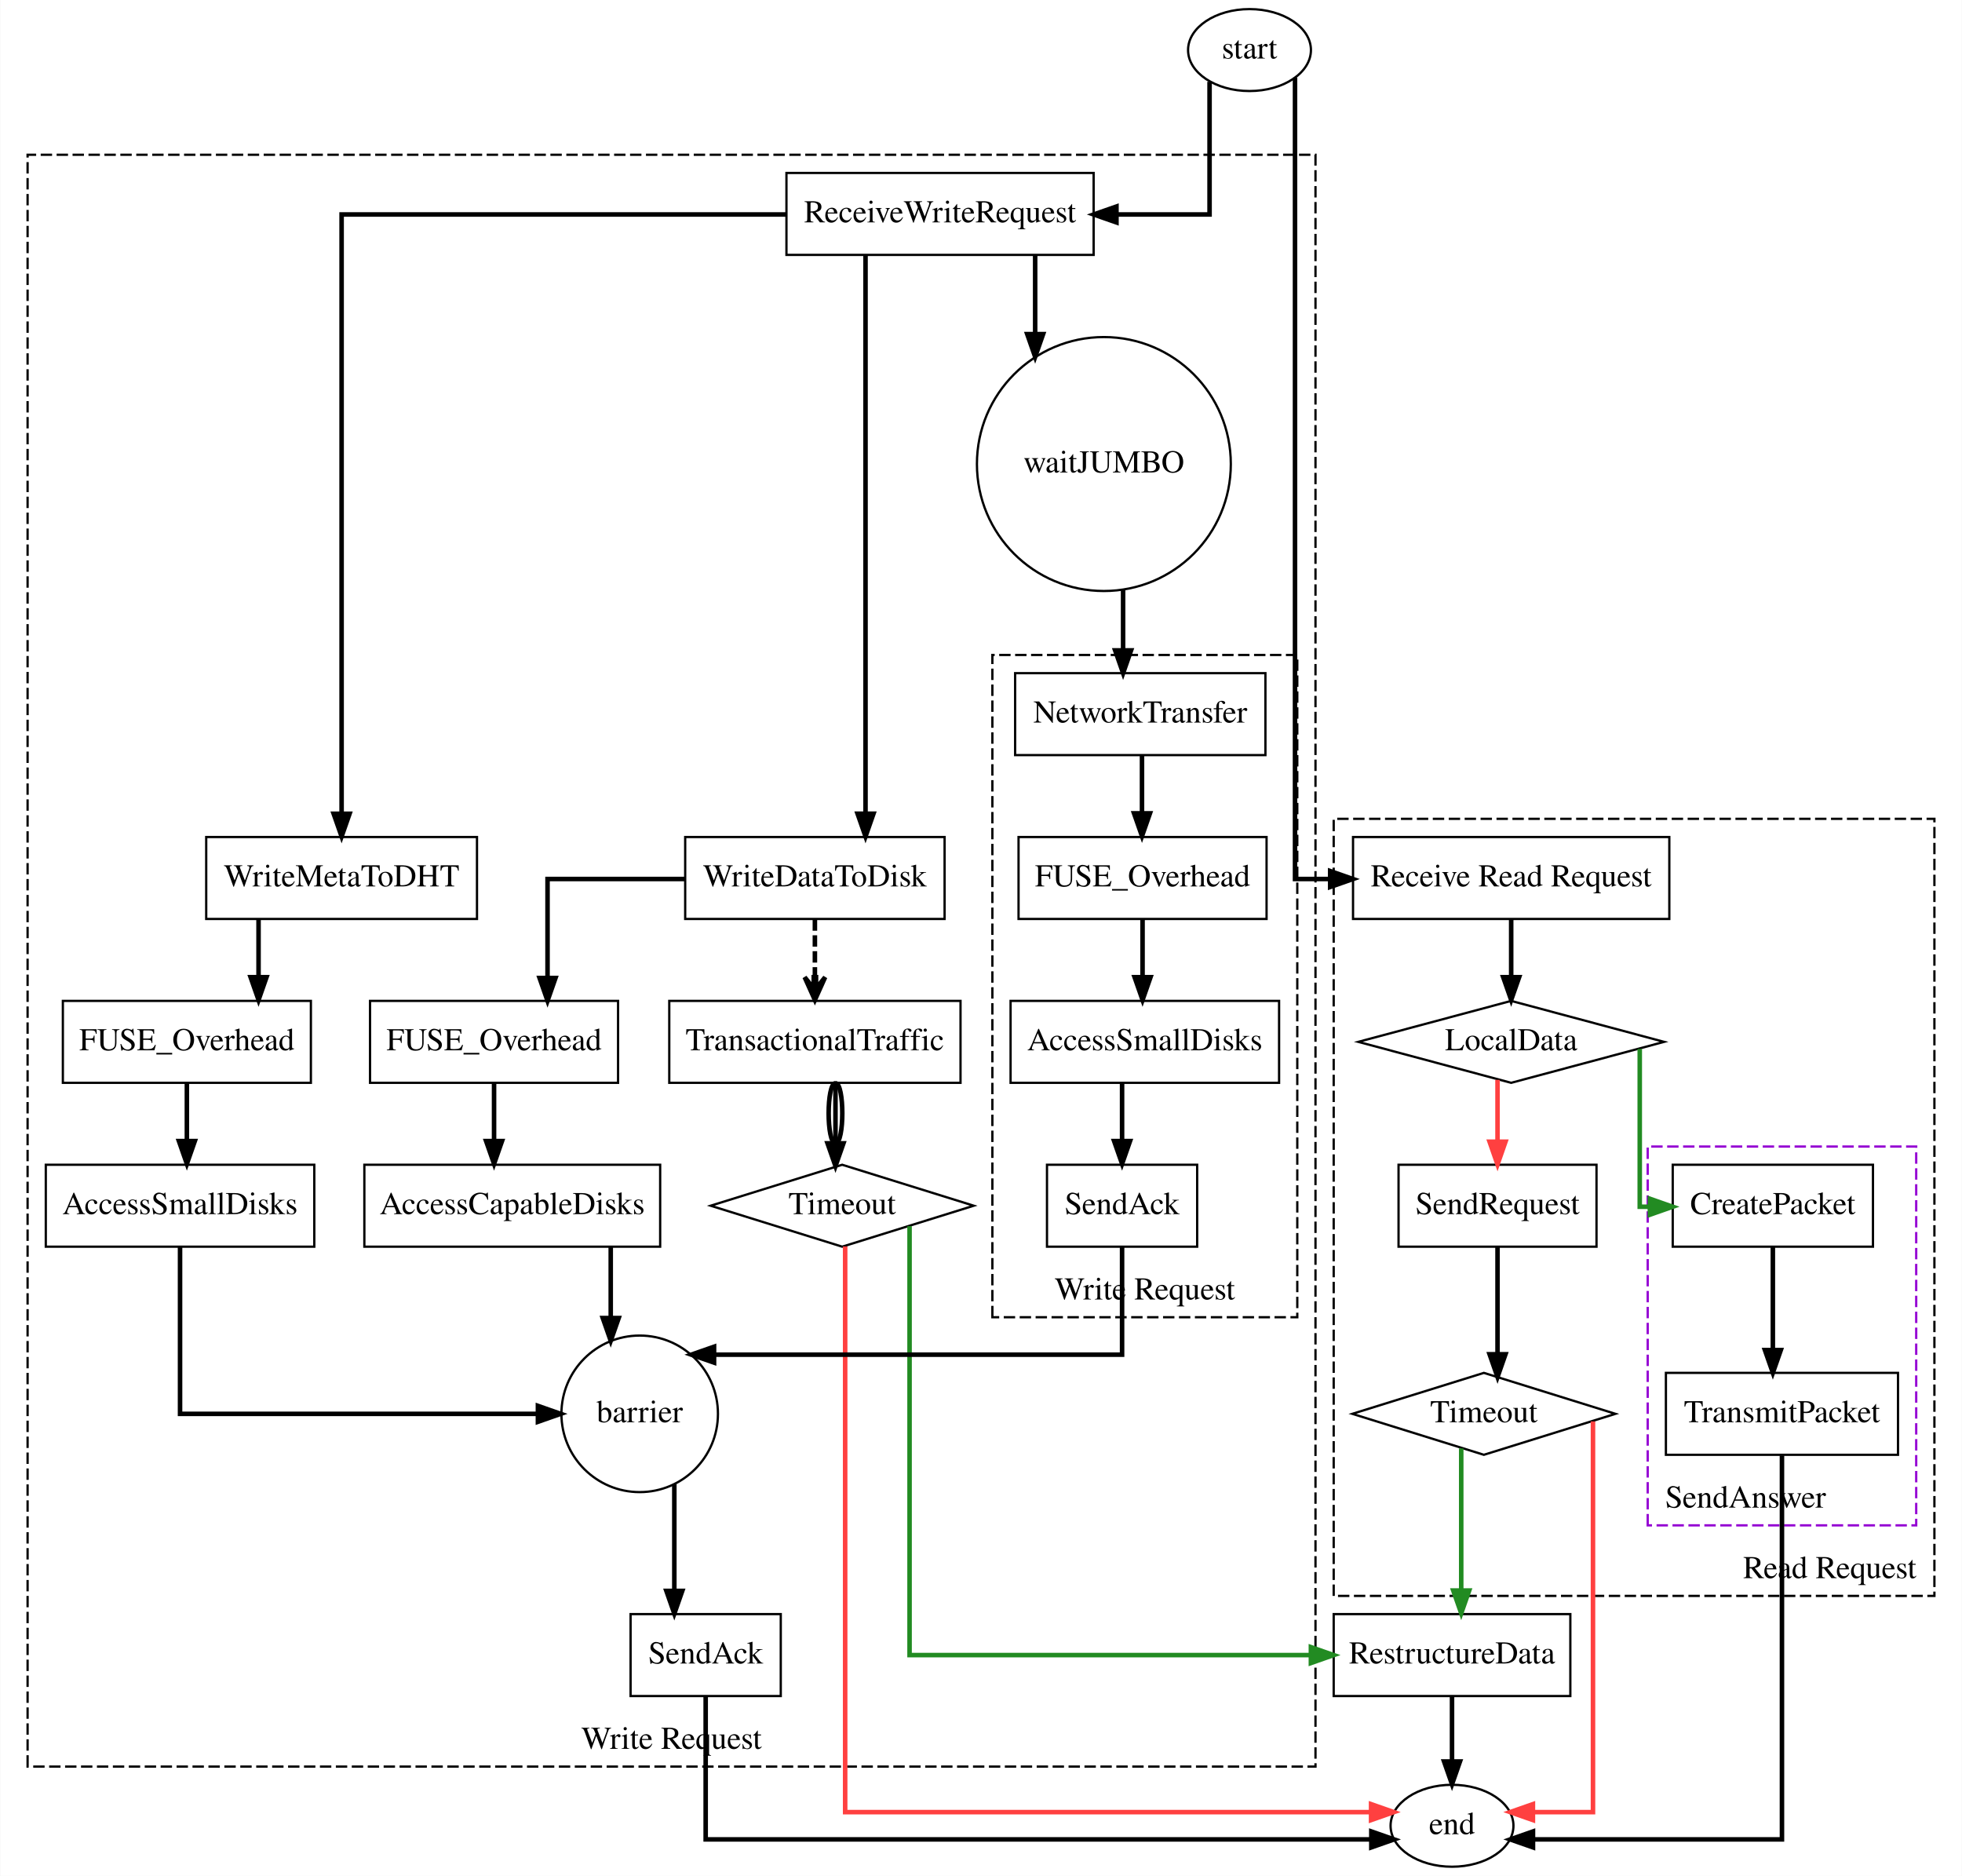
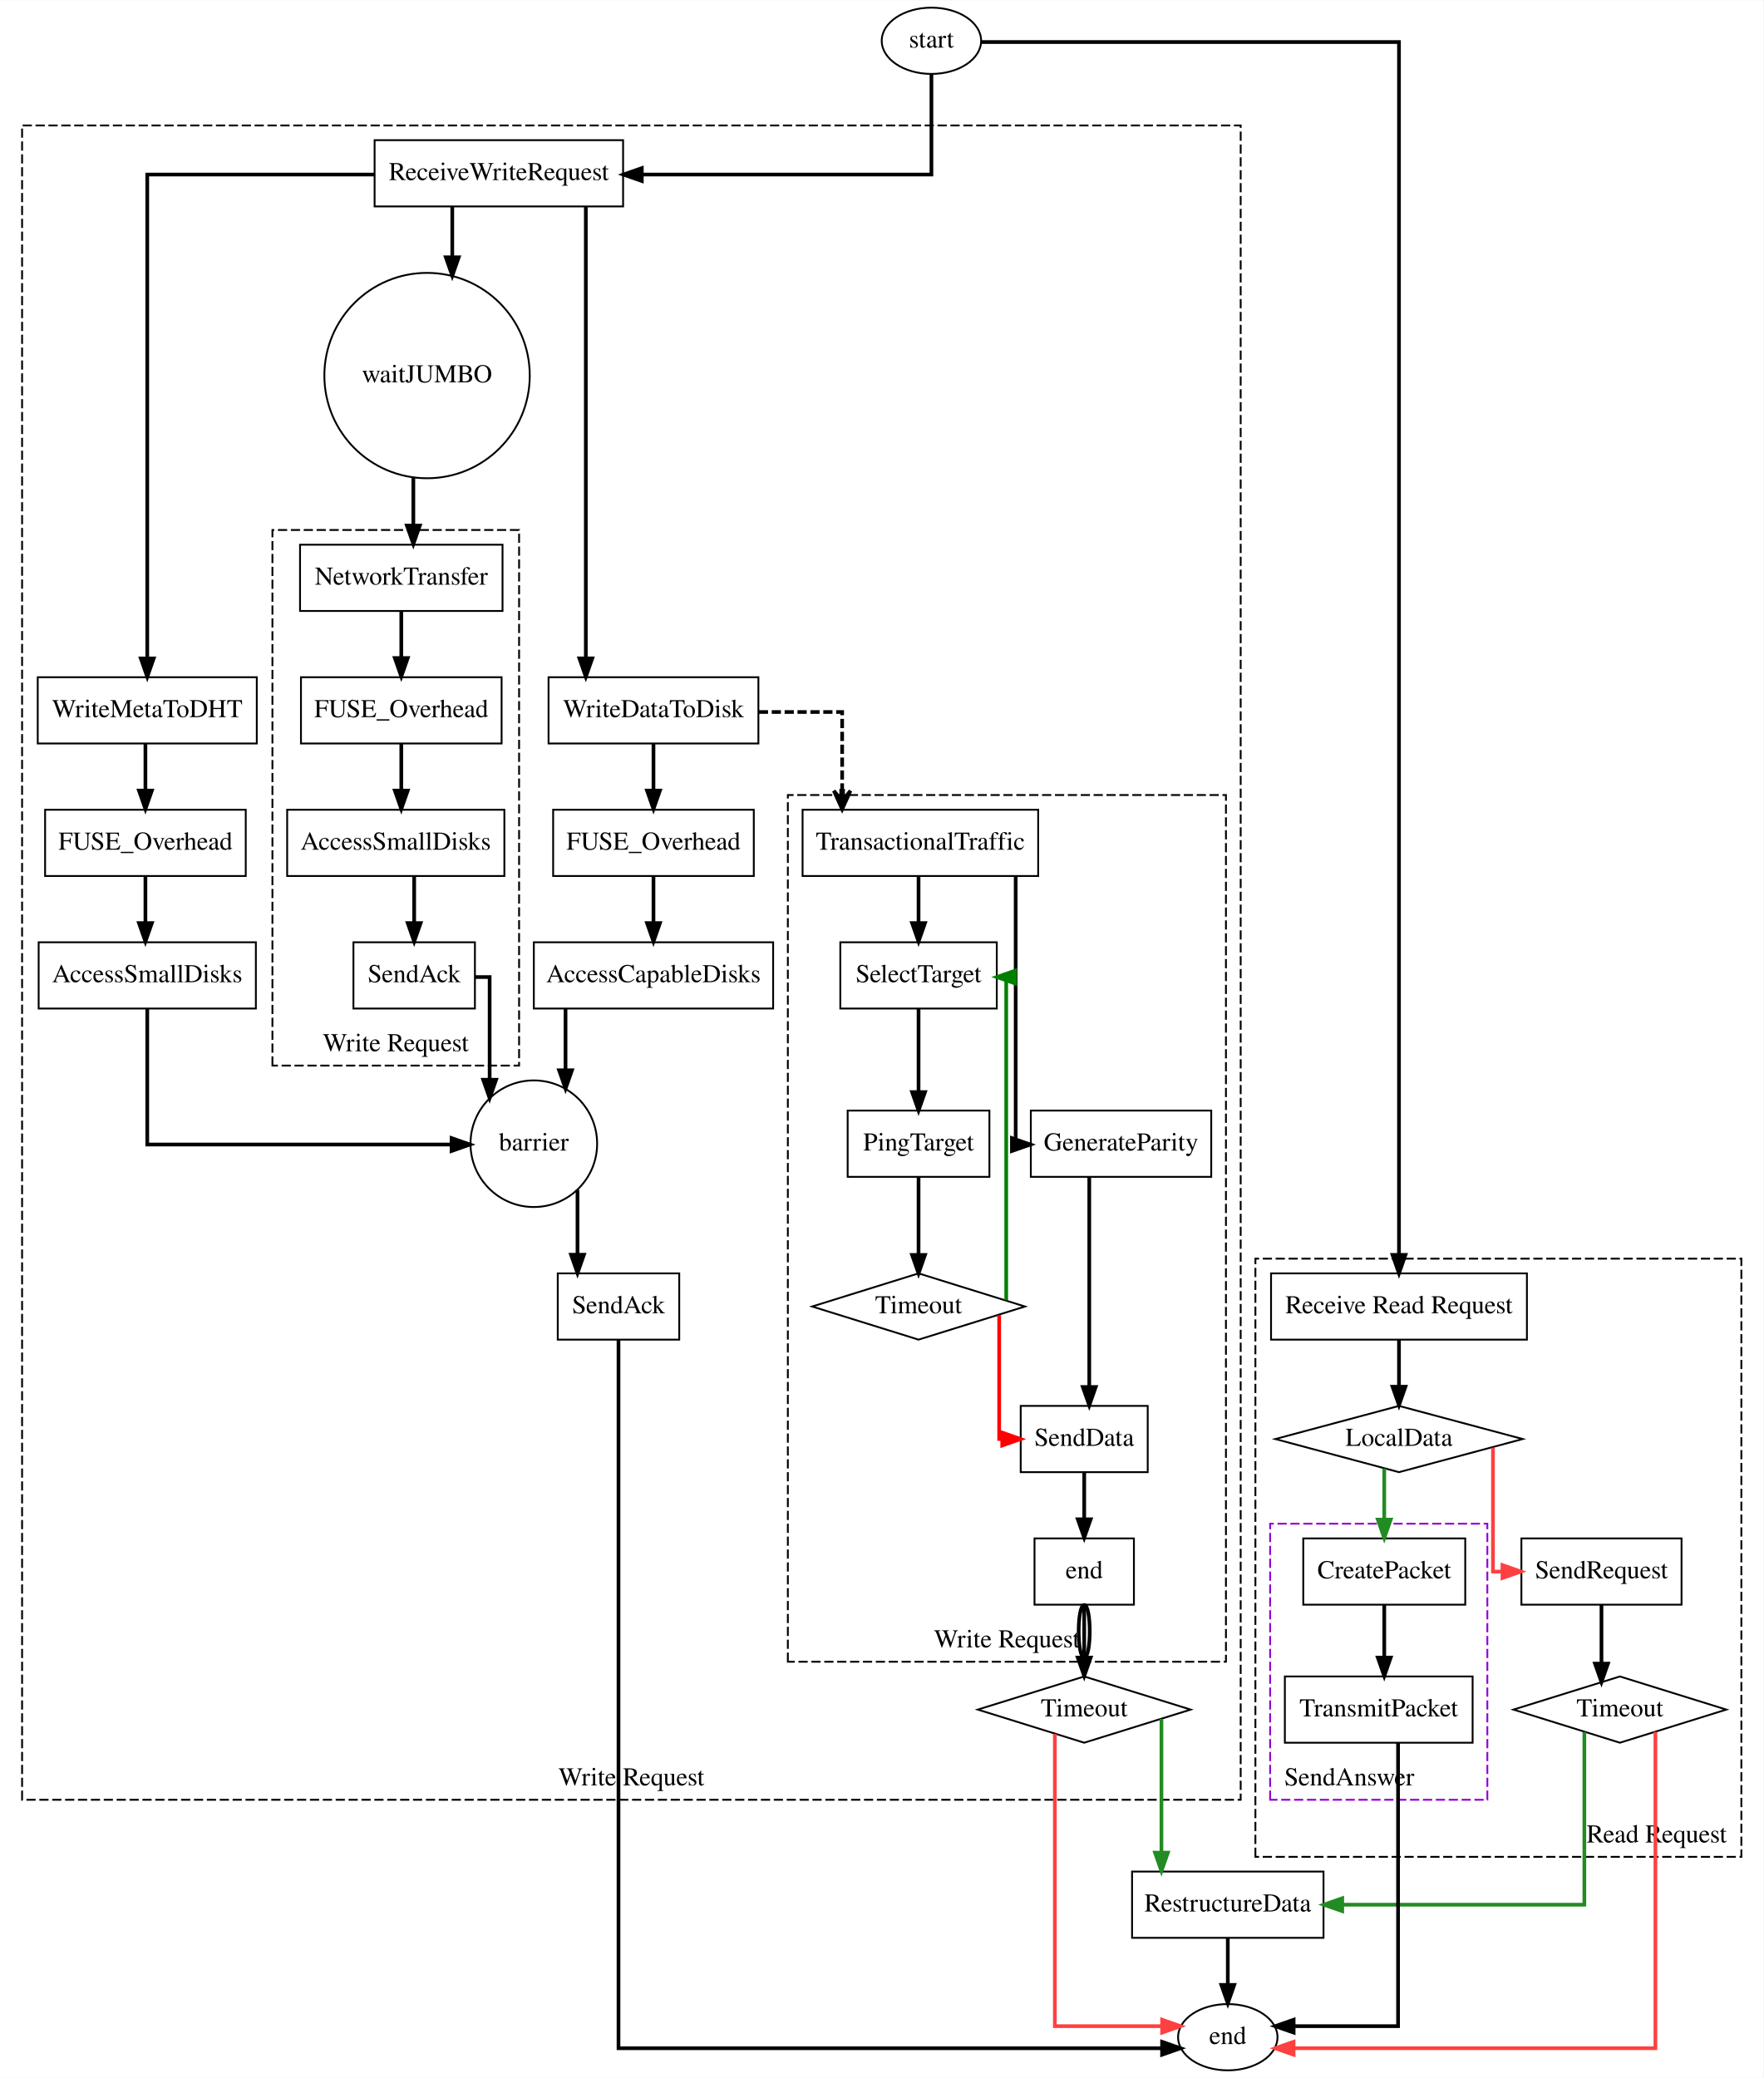
- <svg xmlns="http://www.w3.org/2000/svg" xmlns:xlink="http://www.w3.org/1999/xlink" width="862pt" height="824pt" viewBox="0.00 0.00 862.00 824.24">
-   <g id="graph0" class="graph" transform="scale(1 1) rotate(0) translate(4 820.237)">
-     <polygon fill="white" stroke="none" points="-4,4 -4,-820.237 858,-820.237 858,4 -4,4" />
+ <svg xmlns="http://www.w3.org/2000/svg" xmlns:xlink="http://www.w3.org/1999/xlink" width="958pt" height="1129pt" viewBox="0.00 0.00 958.00 1128.68">
+   <g id="graph0" class="graph" transform="scale(1 1) rotate(0) translate(4 1124.68)">
+     <polygon fill="white" stroke="none" points="-4,4 -4,-1124.68 954,-1124.68 954,4 -4,4" />
    <g id="clust1" class="cluster">
-       <polygon fill="none" stroke="black" stroke-dasharray="5,2" points="582,-119 582,-460.447 846,-460.447 846,-119 582,-119" />
-       <text text-anchor="middle" x="800" y="-126.8" font-family="Times,serif" font-size="14.00">Read Request</text>
+       <polygon fill="none" stroke="black" stroke-dasharray="5,2" points="678,-116 678,-441 942,-441 942,-116 678,-116" />
+       <text text-anchor="middle" x="896" y="-123.8" font-family="Times,serif" font-size="14.00">Read Request</text>
    </g>
    <g id="clust2" class="cluster">
-       <polygon fill="none" stroke="darkviolet" stroke-dasharray="5,2" points="720,-150 720,-316.447 838,-316.447 838,-150 720,-150" />
-       <text text-anchor="middle" x="763" y="-157.8" font-family="Times,serif" font-size="14.00">SendAnswer</text>
+       <polygon fill="none" stroke="darkviolet" stroke-dasharray="5,2" points="686,-147 686,-297 804,-297 804,-147 686,-147" />
+       <text text-anchor="middle" x="729" y="-154.8" font-family="Times,serif" font-size="14.00">SendAnswer</text>
    </g>
    <g id="clust3" class="cluster">
-       <polygon fill="none" stroke="black" stroke-dasharray="5,2" points="8,-44 8,-752.237 574,-752.237 574,-44 8,-44" />
-       <text text-anchor="middle" x="291" y="-51.8" font-family="Times,serif" font-size="14.00">Write Request</text>
+       <polygon fill="none" stroke="black" stroke-dasharray="5,2" points="8,-147 8,-1056.68 670,-1056.68 670,-147 8,-147" />
+       <text text-anchor="middle" x="339" y="-154.8" font-family="Times,serif" font-size="14.00">Write Request</text>
    </g>
    <g id="clust4" class="cluster">
-       <polygon fill="none" stroke="black" stroke-dasharray="5,2" points="432,-241.447 432,-532.447 566,-532.447 566,-241.447 432,-241.447" />
-       <text text-anchor="middle" x="499" y="-249.247" font-family="Times,serif" font-size="14.00">Write Request</text>
+       <polygon fill="none" stroke="black" stroke-dasharray="5,2" points="144,-545.894 144,-836.894 278,-836.894 278,-545.894 144,-545.894" />
+       <text text-anchor="middle" x="211" y="-553.694" font-family="Times,serif" font-size="14.00">Write Request</text>
+     </g>
+     <g id="clust5" class="cluster">
+       <polygon fill="none" stroke="black" stroke-dasharray="5,2" points="424,-222 424,-692.894 662,-692.894 662,-222 424,-222" />
+       <text text-anchor="middle" x="543" y="-229.8" font-family="Times,serif" font-size="14.00">Write Request</text>
    </g>
    <g id="node1" class="node">
-       <ellipse fill="none" stroke="black" cx="545" cy="-798.237" rx="27" ry="18" />
-       <text text-anchor="middle" x="545" y="-794.537" font-family="Times,serif" font-size="14.00">start</text>
+       <ellipse fill="none" stroke="black" cx="502" cy="-1102.68" rx="27" ry="18" />
+       <text text-anchor="middle" x="502" y="-1098.98" font-family="Times,serif" font-size="14.00">start</text>
    </g>
    <g id="node3" class="node">
-       <polygon fill="none" stroke="black" points="729.5,-452.447 590.5,-452.447 590.5,-416.447 729.5,-416.447 729.5,-452.447" />
-       <text text-anchor="middle" x="660" y="-430.747" font-family="Times,serif" font-size="14.00">Receive Read Request</text>
+       <polygon fill="none" stroke="black" points="825.5,-433 686.5,-433 686.5,-397 825.5,-397 825.5,-433" />
+       <text text-anchor="middle" x="756" y="-411.3" font-family="Times,serif" font-size="14.00">Receive Read Request</text>
    </g>
    <g id="edge1" class="edge">
-       <path fill="none" stroke="black" stroke-width="2" d="M565,-786.118C565,-722.918 565,-434 565,-434 565,-434 580.458,-434 580.458,-434" />
-       <polygon fill="black" stroke="black" stroke-width="2" points="580.458,-437.5 590.458,-434 580.458,-430.5 580.458,-437.5" />
+       <path fill="none" stroke="black" stroke-width="2" d="M529.182,-1102C594.708,-1102 756,-1102 756,-1102 756,-1102 756,-443.022 756,-443.022" />
+       <polygon fill="black" stroke="black" stroke-width="2" points="759.5,-443.022 756,-433.022 752.5,-443.022 759.5,-443.022" />
    </g>
    <g id="node10" class="node">
-       <polygon fill="none" stroke="black" points="476.5,-744.237 341.5,-744.237 341.5,-708.237 476.5,-708.237 476.5,-744.237" />
-       <text text-anchor="middle" x="409" y="-722.537" font-family="Times,serif" font-size="14.00">ReceiveWriteRequest</text>
+       <polygon fill="none" stroke="black" points="334.5,-1048.68 199.5,-1048.68 199.5,-1012.68 334.5,-1012.68 334.5,-1048.68" />
+       <text text-anchor="middle" x="267" y="-1026.98" font-family="Times,serif" font-size="14.00">ReceiveWriteRequest</text>
    </g>
    <g id="edge10" class="edge">
-       <path fill="none" stroke="black" stroke-width="2" d="M527.448,-784.309C527.448,-763.318 527.448,-726 527.448,-726 527.448,-726 486.528,-726 486.528,-726" />
-       <polygon fill="black" stroke="black" stroke-width="2" points="486.528,-722.5 476.528,-726 486.528,-729.5 486.528,-722.5" />
+       <path fill="none" stroke="black" stroke-width="2" d="M502,-1084.34C502,-1062.81 502,-1030 502,-1030 502,-1030 344.656,-1030 344.656,-1030" />
+       <polygon fill="black" stroke="black" stroke-width="2" points="344.656,-1026.5 334.656,-1030 344.656,-1033.5 344.656,-1026.5" />
    </g>
    <g id="node2" class="node">
-       <ellipse fill="none" stroke="black" cx="634" cy="-18" rx="27" ry="18" />
-       <text text-anchor="middle" x="634" y="-14.3" font-family="Times,serif" font-size="14.00">end</text>
+       <ellipse fill="none" stroke="black" cx="663" cy="-18" rx="27" ry="18" />
+       <text text-anchor="middle" x="663" y="-14.3" font-family="Times,serif" font-size="14.00">end</text>
    </g>
    <g id="node5" class="node">
-       <polygon fill="none" stroke="black" points="660,-380.447 592.803,-362.447 660,-344.447 727.197,-362.447 660,-380.447" />
-       <text text-anchor="middle" x="660" y="-358.747" font-family="Times,serif" font-size="14.00">LocalData</text>
+       <polygon fill="none" stroke="black" points="756,-361 688.803,-343 756,-325 823.197,-343 756,-361" />
+       <text text-anchor="middle" x="756" y="-339.3" font-family="Times,serif" font-size="14.00">LocalData</text>
    </g>
    <g id="edge2" class="edge">
-       <path fill="none" stroke="black" stroke-width="2" d="M660,-416.278C660,-416.278 660,-390.86 660,-390.86" />
-       <polygon fill="black" stroke="black" stroke-width="2" points="663.5,-390.86 660,-380.86 656.5,-390.86 663.5,-390.86" />
+       <path fill="none" stroke="black" stroke-width="2" d="M756,-396.831C756,-396.831 756,-371.413 756,-371.413" />
+       <polygon fill="black" stroke="black" stroke-width="2" points="759.5,-371.413 756,-361.413 752.5,-371.413 759.5,-371.413" />
    </g>
    <g id="node4" class="node">
-       <polygon fill="none" stroke="black" points="648,-217 590.186,-199 648,-181 705.814,-199 648,-217" />
-       <text text-anchor="middle" x="648" y="-195.3" font-family="Times,serif" font-size="14.00">Timeout</text>
+       <polygon fill="none" stroke="black" points="876,-214 818.186,-196 876,-178 933.814,-196 876,-214" />
+       <text text-anchor="middle" x="876" y="-192.3" font-family="Times,serif" font-size="14.00">Timeout</text>
    </g>
    <g id="edge9" class="edge">
-       <path fill="none" stroke="#ff4040" stroke-width="2" d="M695.953,-195.66C695.953,-171.467 695.953,-24 695.953,-24 695.953,-24 669.557,-24 669.557,-24" />
-       <polygon fill="#ff4040" stroke="#ff4040" stroke-width="2" points="669.557,-20.5 659.557,-24 669.556,-27.5 669.557,-20.5" />
+       <path fill="none" stroke="#ff4040" stroke-width="2" d="M895.302,-183.927C895.302,-142.992 895.302,-12 895.302,-12 895.302,-12 698.748,-12 698.748,-12" />
+       <polygon fill="#ff4040" stroke="#ff4040" stroke-width="2" points="698.748,-8.5 688.748,-12 698.748,-15.5 698.748,-8.5" />
    </g>
    <g id="node9" class="node">
-       <polygon fill="none" stroke="black" points="686,-111 582,-111 582,-75 686,-75 686,-111" />
-       <text text-anchor="middle" x="634" y="-89.3" font-family="Times,serif" font-size="14.00">RestructureData</text>
+       <polygon fill="none" stroke="black" points="715,-108 611,-108 611,-72 715,-72 715,-108" />
+       <text text-anchor="middle" x="663" y="-86.3" font-family="Times,serif" font-size="14.00">RestructureData</text>
    </g>
    <g id="edge8" class="edge">
-       <path fill="none" stroke="forestgreen" stroke-width="2" d="M638.047,-183.813C638.047,-183.813 638.047,-121.364 638.047,-121.364" />
-       <polygon fill="forestgreen" stroke="forestgreen" stroke-width="2" points="641.547,-121.364 638.047,-111.364 634.547,-121.364 641.547,-121.364" />
+       <path fill="none" stroke="forestgreen" stroke-width="2" d="M856.698,-183.84C856.698,-155.998 856.698,-90 856.698,-90 856.698,-90 725.162,-90 725.162,-90" />
+       <polygon fill="forestgreen" stroke="forestgreen" stroke-width="2" points="725.162,-86.5 715.162,-90 725.162,-93.5 725.162,-86.5" />
    </g>
    <g id="node6" class="node">
-       <polygon fill="none" stroke="black" points="819,-308.447 731,-308.447 731,-272.447 819,-272.447 819,-308.447" />
-       <text text-anchor="middle" x="775" y="-286.747" font-family="Times,serif" font-size="14.00">CreatePacket</text>
+       <polygon fill="none" stroke="black" points="792,-289 704,-289 704,-253 792,-253 792,-289" />
+       <text text-anchor="middle" x="748" y="-267.3" font-family="Times,serif" font-size="14.00">CreatePacket</text>
    </g>
    <g id="edge3" class="edge">
-       <path fill="none" stroke="forestgreen" stroke-width="2" d="M716.503,-359.334C716.503,-345.467 716.503,-290 716.503,-290 716.503,-290 720.963,-290 720.963,-290" />
-       <polygon fill="forestgreen" stroke="forestgreen" stroke-width="2" points="720.963,-293.5 730.963,-290 720.963,-286.5 720.963,-293.5" />
+       <path fill="none" stroke="forestgreen" stroke-width="2" d="M748,-327.021C748,-327.021 748,-299.218 748,-299.218" />
+       <polygon fill="forestgreen" stroke="forestgreen" stroke-width="2" points="751.5,-299.218 748,-289.218 744.5,-299.218 751.5,-299.218" />
    </g>
    <g id="node8" class="node">
-       <polygon fill="none" stroke="black" points="697.5,-308.447 610.5,-308.447 610.5,-272.447 697.5,-272.447 697.5,-308.447" />
-       <text text-anchor="middle" x="654" y="-286.747" font-family="Times,serif" font-size="14.00">SendRequest</text>
+       <polygon fill="none" stroke="black" points="909.5,-289 822.5,-289 822.5,-253 909.5,-253 909.5,-289" />
+       <text text-anchor="middle" x="866" y="-267.3" font-family="Times,serif" font-size="14.00">SendRequest</text>
    </g>
    <g id="edge5" class="edge">
-       <path fill="none" stroke="#ff4040" stroke-width="2" d="M654,-345.748C654,-345.748 654,-318.569 654,-318.569" />
-       <polygon fill="#ff4040" stroke="#ff4040" stroke-width="2" points="657.5,-318.569 654,-308.569 650.5,-318.569 657.5,-318.569" />
+       <path fill="none" stroke="#ff4040" stroke-width="2" d="M807.047,-338.276C807.047,-322.258 807.047,-271 807.047,-271 807.047,-271 812.229,-271 812.229,-271" />
+       <polygon fill="#ff4040" stroke="#ff4040" stroke-width="2" points="812.229,-274.5 822.229,-271 812.228,-267.5 812.229,-274.5" />
    </g>
    <g id="node7" class="node">
-       <polygon fill="none" stroke="black" points="830,-217 728,-217 728,-181 830,-181 830,-217" />
-       <text text-anchor="middle" x="779" y="-195.3" font-family="Times,serif" font-size="14.00">TransmitPacket</text>
+       <polygon fill="none" stroke="black" points="796,-214 694,-214 694,-178 796,-178 796,-214" />
+       <text text-anchor="middle" x="745" y="-192.3" font-family="Times,serif" font-size="14.00">TransmitPacket</text>
    </g>
    <g id="edge4" class="edge">
-       <path fill="none" stroke="black" stroke-width="2" d="M775,-272.38C775,-272.38 775,-227.029 775,-227.029" />
-       <polygon fill="black" stroke="black" stroke-width="2" points="778.5,-227.029 775,-217.029 771.5,-227.029 778.5,-227.029" />
+       <path fill="none" stroke="black" stroke-width="2" d="M748,-252.845C748,-252.845 748,-224.248 748,-224.248" />
+       <polygon fill="black" stroke="black" stroke-width="2" points="751.5,-224.248 748,-214.248 744.5,-224.248 751.5,-224.248" />
    </g>
    <g id="edge7" class="edge">
-       <path fill="none" stroke="black" stroke-width="2" d="M779,-180.729C779,-133.675 779,-12 779,-12 779,-12 669.589,-12 669.589,-12" />
-       <polygon fill="black" stroke="black" stroke-width="2" points="669.589,-8.5 659.589,-12 669.589,-15.5 669.589,-8.5" />
+       <path fill="none" stroke="black" stroke-width="2" d="M755.5,-177.918C755.5,-133.758 755.5,-24 755.5,-24 755.5,-24 698.766,-24 698.766,-24" />
+       <polygon fill="black" stroke="black" stroke-width="2" points="698.766,-20.5 688.766,-24 698.766,-27.5 698.766,-20.5" />
    </g>
    <g id="edge6" class="edge">
-       <path fill="none" stroke="black" stroke-width="2" d="M654,-272.38C654,-272.38 654,-225.191 654,-225.191" />
-       <polygon fill="black" stroke="black" stroke-width="2" points="657.5,-225.191 654,-215.191 650.5,-225.191 657.5,-225.191" />
-     </g>
-     <g id="edge30" class="edge">
-       <path fill="none" stroke="black" stroke-width="2" d="M634,-74.845C634,-74.845 634,-46.248 634,-46.248" />
-       <polygon fill="black" stroke="black" stroke-width="2" points="637.5,-46.248 634,-36.248 630.5,-46.248 637.5,-46.248" />
+       <path fill="none" stroke="black" stroke-width="2" d="M866,-252.845C866,-252.845 866,-220.963 866,-220.963" />
+       <polygon fill="black" stroke="black" stroke-width="2" points="869.5,-220.963 866,-210.963 862.5,-220.963 869.5,-220.963" />
+     </g>
+     <g id="edge38" class="edge">
+       <path fill="none" stroke="black" stroke-width="2" d="M663,-71.831C663,-71.831 663,-46.413 663,-46.413" />
+       <polygon fill="black" stroke="black" stroke-width="2" points="666.5,-46.413 663,-36.413 659.5,-46.413 666.5,-46.413" />
    </g>
    <g id="node13" class="node">
-       <ellipse fill="none" stroke="black" cx="481" cy="-616.342" rx="55.79" ry="55.79" />
-       <text text-anchor="middle" x="481" y="-612.642" font-family="Times,serif" font-size="14.00">waitJUMBO</text>
+       <ellipse fill="none" stroke="black" cx="228" cy="-920.789" rx="55.79" ry="55.79" />
+       <text text-anchor="middle" x="228" y="-917.089" font-family="Times,serif" font-size="14.00">waitJUMBO</text>
    </g>
    <g id="edge20" class="edge">
-       <path fill="none" stroke="black" stroke-width="2" d="M450.802,-708.09C450.802,-708.09 450.802,-673.446 450.802,-673.446" />
-       <polygon fill="black" stroke="black" stroke-width="2" points="454.303,-673.446 450.802,-663.446 447.303,-673.446 454.303,-673.446" />
+       <path fill="none" stroke="black" stroke-width="2" d="M241.698,-1012.54C241.698,-1012.54 241.698,-985.037 241.698,-985.037" />
+       <polygon fill="black" stroke="black" stroke-width="2" points="245.198,-985.037 241.698,-975.037 238.198,-985.037 245.198,-985.037" />
    </g>
    <g id="node16" class="node">
-       <polygon fill="none" stroke="black" points="411,-452.447 297,-452.447 297,-416.447 411,-416.447 411,-452.447" />
-       <text text-anchor="middle" x="354" y="-430.747" font-family="Times,serif" font-size="14.00">WriteDataToDisk</text>
+       <polygon fill="none" stroke="black" points="408,-756.894 294,-756.894 294,-720.894 408,-720.894 408,-756.894" />
+       <text text-anchor="middle" x="351" y="-735.194" font-family="Times,serif" font-size="14.00">WriteDataToDisk</text>
    </g>
    <g id="edge12" class="edge">
-       <path fill="none" stroke="black" stroke-width="2" d="M376.25,-707.984C376.25,-707.984 376.25,-462.693 376.25,-462.693" />
-       <polygon fill="black" stroke="black" stroke-width="2" points="379.75,-462.693 376.25,-452.693 372.75,-462.693 379.75,-462.693" />
+       <path fill="none" stroke="black" stroke-width="2" d="M314.25,-1012.43C314.25,-1012.43 314.25,-767.14 314.25,-767.14" />
+       <polygon fill="black" stroke="black" stroke-width="2" points="317.75,-767.14 314.25,-757.14 310.75,-767.14 317.75,-767.14" />
    </g>
    <g id="node20" class="node">
-       <polygon fill="none" stroke="black" points="205.5,-452.447 86.5,-452.447 86.5,-416.447 205.5,-416.447 205.5,-452.447" />
-       <text text-anchor="middle" x="146" y="-430.747" font-family="Times,serif" font-size="14.00">WriteMetaToDHT</text>
+       <polygon fill="none" stroke="black" points="135.5,-756.894 16.5,-756.894 16.5,-720.894 135.5,-720.894 135.5,-756.894" />
+       <text text-anchor="middle" x="76" y="-735.194" font-family="Times,serif" font-size="14.00">WriteMetaToDHT</text>
    </g>
    <g id="edge16" class="edge">
-       <path fill="none" stroke="black" stroke-width="2" d="M341.271,-726C263.346,-726 146,-726 146,-726 146,-726 146,-462.685 146,-462.685" />
-       <polygon fill="black" stroke="black" stroke-width="2" points="149.5,-462.685 146,-452.685 142.5,-462.685 149.5,-462.685" />
+       <path fill="none" stroke="black" stroke-width="2" d="M199.392,-1030C144.447,-1030 76,-1030 76,-1030 76,-1030 76,-767.104 76,-767.104" />
+       <polygon fill="black" stroke="black" stroke-width="2" points="79.5,-767.104 76,-757.104 72.5,-767.104 79.5,-767.104" />
    </g>
    <g id="node11" class="node">
-       <polygon fill="none" stroke="black" points="366,-308.447 308.186,-290.447 366,-272.447 423.814,-290.447 366,-308.447" />
-       <text text-anchor="middle" x="366" y="-286.747" font-family="Times,serif" font-size="14.00">Timeout</text>
-     </g>
-     <g id="edge28" class="edge">
-       <path fill="none" stroke="#ff4040" stroke-width="2" d="M367.302,-272.551C367.302,-212.81 367.302,-24 367.302,-24 367.302,-24 598.428,-24 598.428,-24" />
-       <polygon fill="#ff4040" stroke="#ff4040" stroke-width="2" points="598.428,-27.5 608.428,-24 598.428,-20.5 598.428,-27.5" />
-     </g>
-     <g id="edge29" class="edge">
-       <path fill="none" stroke="forestgreen" stroke-width="2" d="M395.605,-281.45C395.605,-242.824 395.605,-93 395.605,-93 395.605,-93 571.978,-93 571.978,-93" />
-       <polygon fill="forestgreen" stroke="forestgreen" stroke-width="2" points="571.978,-96.5 581.978,-93 571.978,-89.5 571.978,-96.5" />
+       <polygon fill="none" stroke="black" points="585,-214 527.186,-196 585,-178 642.814,-196 585,-214" />
+       <text text-anchor="middle" x="585" y="-192.3" font-family="Times,serif" font-size="14.00">Timeout</text>
+     </g>
+     <g id="edge36" class="edge">
+       <path fill="none" stroke="#ff4040" stroke-width="2" d="M569.047,-182.789C569.047,-142.513 569.047,-24 569.047,-24 569.047,-24 627.327,-24 627.327,-24" />
+       <polygon fill="#ff4040" stroke="#ff4040" stroke-width="2" points="627.327,-27.5 637.327,-24 627.327,-20.5 627.327,-27.5" />
+     </g>
+     <g id="edge37" class="edge">
+       <path fill="none" stroke="forestgreen" stroke-width="2" d="M626.953,-190.887C626.953,-190.887 626.953,-118.29 626.953,-118.29" />
+       <polygon fill="forestgreen" stroke="forestgreen" stroke-width="2" points="630.454,-118.29 626.953,-108.29 623.454,-118.29 630.454,-118.29" />
    </g>
    <g id="node12" class="node">
-       <ellipse fill="none" stroke="black" cx="277" cy="-199" rx="34.394" ry="34.394" />
-       <text text-anchor="middle" x="277" y="-195.3" font-family="Times,serif" font-size="14.00">barrier</text>
+       <ellipse fill="none" stroke="black" cx="286" cy="-503.447" rx="34.394" ry="34.394" />
+       <text text-anchor="middle" x="286" y="-499.747" font-family="Times,serif" font-size="14.00">barrier</text>
    </g>
    <g id="node25" class="node">
-       <polygon fill="none" stroke="black" points="339,-111 273,-111 273,-75 339,-75 339,-111" />
-       <text text-anchor="middle" x="306" y="-89.3" font-family="Times,serif" font-size="14.00">SendAck</text>
+       <polygon fill="none" stroke="black" points="365,-433 299,-433 299,-397 365,-397 365,-433" />
+       <text text-anchor="middle" x="332" y="-411.3" font-family="Times,serif" font-size="14.00">SendAck</text>
    </g>
    <g id="edge26" class="edge">
-       <path fill="none" stroke="black" stroke-width="2" d="M292.223,-168.055C292.223,-168.055 292.223,-121.208 292.223,-121.208" />
-       <polygon fill="black" stroke="black" stroke-width="2" points="295.724,-121.208 292.223,-111.208 288.724,-121.208 295.724,-121.208" />
+       <path fill="none" stroke="black" stroke-width="2" d="M309.723,-478.338C309.723,-478.338 309.723,-443.142 309.723,-443.142" />
+       <polygon fill="black" stroke="black" stroke-width="2" points="313.224,-443.142 309.723,-433.142 306.224,-443.142 313.224,-443.142" />
    </g>
    <g id="node21" class="node">
-       <polygon fill="none" stroke="black" points="552,-524.447 442,-524.447 442,-488.447 552,-488.447 552,-524.447" />
-       <text text-anchor="middle" x="497" y="-502.747" font-family="Times,serif" font-size="14.00">NetworkTransfer</text>
+       <polygon fill="none" stroke="black" points="269,-828.894 159,-828.894 159,-792.894 269,-792.894 269,-828.894" />
+       <text text-anchor="middle" x="214" y="-807.194" font-family="Times,serif" font-size="14.00">NetworkTransfer</text>
    </g>
    <g id="edge21" class="edge">
-       <path fill="none" stroke="black" stroke-width="2" d="M489.448,-561.073C489.448,-561.073 489.448,-534.467 489.448,-534.467" />
-       <polygon fill="black" stroke="black" stroke-width="2" points="492.948,-534.467 489.448,-524.467 485.948,-534.467 492.948,-534.467" />
+       <path fill="none" stroke="black" stroke-width="2" d="M220.552,-865.198C220.552,-865.198 220.552,-839.276 220.552,-839.276" />
+       <polygon fill="black" stroke="black" stroke-width="2" points="224.053,-839.276 220.552,-829.276 217.053,-839.276 224.053,-839.276" />
    </g>
    <g id="node14" class="node">
-       <polygon fill="none" stroke="black" points="134,-308.447 16,-308.447 16,-272.447 134,-272.447 134,-308.447" />
-       <text text-anchor="middle" x="75" y="-286.747" font-family="Times,serif" font-size="14.00">AccessSmallDisks</text>
+       <polygon fill="none" stroke="black" points="135,-612.894 17,-612.894 17,-576.894 135,-576.894 135,-612.894" />
+       <text text-anchor="middle" x="76" y="-591.194" font-family="Times,serif" font-size="14.00">AccessSmallDisks</text>
    </g>
    <g id="edge19" class="edge">
-       <path fill="none" stroke="black" stroke-width="2" d="M75,-272.38C75,-245.73 75,-199 75,-199 75,-199 232.275,-199 232.275,-199" />
-       <polygon fill="black" stroke="black" stroke-width="2" points="232.275,-202.5 242.275,-199 232.275,-195.5 232.275,-202.5" />
+       <path fill="none" stroke="black" stroke-width="2" d="M76,-576.739C76,-549.958 76,-503 76,-503 76,-503 241.323,-503 241.323,-503" />
+       <polygon fill="black" stroke="black" stroke-width="2" points="241.323,-506.5 251.323,-503 241.323,-499.5 241.323,-506.5" />
    </g>
    <g id="node15" class="node">
-       <polygon fill="none" stroke="black" points="132.5,-380.447 23.5,-380.447 23.5,-344.447 132.5,-344.447 132.5,-380.447" />
-       <text text-anchor="middle" x="78" y="-358.747" font-family="Times,serif" font-size="14.00">FUSE_Overhead</text>
+       <polygon fill="none" stroke="black" points="129.5,-684.894 20.5,-684.894 20.5,-648.894 129.5,-648.894 129.5,-684.894" />
+       <text text-anchor="middle" x="75" y="-663.194" font-family="Times,serif" font-size="14.00">FUSE_Overhead</text>
    </g>
    <g id="edge18" class="edge">
-       <path fill="none" stroke="black" stroke-width="2" d="M78,-344.278C78,-344.278 78,-318.86 78,-318.86" />
-       <polygon fill="black" stroke="black" stroke-width="2" points="81.5,-318.86 78,-308.86 74.5,-318.86 81.5,-318.86" />
+       <path fill="none" stroke="black" stroke-width="2" d="M75,-648.725C75,-648.725 75,-623.307 75,-623.307" />
+       <polygon fill="black" stroke="black" stroke-width="2" points="78.5,-623.307 75,-613.307 71.5,-623.307 78.5,-623.307" />
    </g>
    <g id="node17" class="node">
-       <polygon fill="none" stroke="black" points="418,-380.447 290,-380.447 290,-344.447 418,-344.447 418,-380.447" />
-       <text text-anchor="middle" x="354" y="-358.747" font-family="Times,serif" font-size="14.00">TransactionalTraffic</text>
+       <polygon fill="none" stroke="black" points="560,-684.894 432,-684.894 432,-648.894 560,-648.894 560,-684.894" />
+       <text text-anchor="middle" x="496" y="-663.194" font-family="Times,serif" font-size="14.00">TransactionalTraffic</text>
    </g>
    <g id="edge11" class="edge">
-       <path fill="none" stroke="black" stroke-width="2" stroke-dasharray="5,2" d="M354,-416.278C354,-416.278 354,-390.86 354,-390.86" />
-       <polygon fill="black" stroke="black" stroke-width="2" points="354,-380.86 358.5,-390.86 354.5,-385.86 354.5,-390.86 354,-390.86 353.5,-390.86 353.5,-385.86 349.5,-390.86 354,-380.86 354,-380.86" />
+       <path fill="none" stroke="black" stroke-width="2" stroke-dasharray="5,2" d="M408.244,-738C431.723,-738 453.5,-738 453.5,-738 453.5,-738 453.5,-695.205 453.5,-695.205" />
+       <polygon fill="black" stroke="black" stroke-width="2" points="453.5,-685.205 458,-695.205 454,-690.205 454,-695.205 453.5,-695.205 453,-695.205 453,-690.205 449,-695.206 453.5,-685.205 453.5,-685.205" />
    </g>
    <g id="node18" class="node">
-       <polygon fill="none" stroke="black" points="267.5,-380.447 158.5,-380.447 158.5,-344.447 267.5,-344.447 267.5,-380.447" />
-       <text text-anchor="middle" x="213" y="-358.747" font-family="Times,serif" font-size="14.00">FUSE_Overhead</text>
+       <polygon fill="none" stroke="black" points="405.5,-684.894 296.5,-684.894 296.5,-648.894 405.5,-648.894 405.5,-684.894" />
+       <text text-anchor="middle" x="351" y="-663.194" font-family="Times,serif" font-size="14.00">FUSE_Overhead</text>
    </g>
    <g id="edge13" class="edge">
-       <path fill="none" stroke="black" stroke-width="2" d="M296.971,-434C267.034,-434 236.5,-434 236.5,-434 236.5,-434 236.5,-390.503 236.5,-390.503" />
-       <polygon fill="black" stroke="black" stroke-width="2" points="240,-390.503 236.5,-380.503 233,-390.503 240,-390.503" />
+       <path fill="none" stroke="black" stroke-width="2" d="M351,-720.725C351,-720.725 351,-695.307 351,-695.307" />
+       <polygon fill="black" stroke="black" stroke-width="2" points="354.5,-695.307 351,-685.307 347.5,-695.307 354.5,-695.307" />
+     </g>
+     <g id="node28" class="node">
+       <polygon fill="none" stroke="black" points="537.5,-612.894 452.5,-612.894 452.5,-576.894 537.5,-576.894 537.5,-612.894" />
+       <text text-anchor="middle" x="495" y="-591.194" font-family="Times,serif" font-size="14.00">SelectTarget</text>
    </g>
    <g id="edge27" class="edge">
-       <g id="a_edge27">
+       <path fill="none" stroke="black" stroke-width="2" d="M495,-648.725C495,-648.725 495,-623.307 495,-623.307" />
+       <polygon fill="black" stroke="black" stroke-width="2" points="498.5,-623.307 495,-613.307 491.5,-623.307 498.5,-623.307" />
+     </g>
+     <g id="node31" class="node">
+       <polygon fill="none" stroke="black" points="654,-521.447 556,-521.447 556,-485.447 654,-485.447 654,-521.447" />
+       <text text-anchor="middle" x="605" y="-499.747" font-family="Times,serif" font-size="14.00">GenerateParity</text>
+     </g>
+     <g id="edge32" class="edge">
+       <path fill="none" stroke="black" stroke-width="2" d="M547.771,-648.728C547.771,-606.056 547.771,-503 547.771,-503 547.771,-503 548.567,-503 548.567,-503" />
+       <polygon fill="black" stroke="black" stroke-width="2" points="545.729,-506.5 555.729,-503 545.729,-499.5 545.729,-506.5" />
+     </g>
+     <g id="node19" class="node">
+       <polygon fill="none" stroke="black" points="416,-612.894 286,-612.894 286,-576.894 416,-576.894 416,-612.894" />
+       <text text-anchor="middle" x="351" y="-591.194" font-family="Times,serif" font-size="14.00">AccessCapableDisks</text>
+     </g>
+     <g id="edge14" class="edge">
+       <path fill="none" stroke="black" stroke-width="2" d="M351,-648.725C351,-648.725 351,-623.307 351,-623.307" />
+       <polygon fill="black" stroke="black" stroke-width="2" points="354.5,-623.307 351,-613.307 347.5,-623.307 354.5,-623.307" />
+     </g>
+     <g id="edge15" class="edge">
+       <path fill="none" stroke="black" stroke-width="2" d="M303.223,-576.827C303.223,-576.827 303.223,-543.356 303.223,-543.356" />
+       <polygon fill="black" stroke="black" stroke-width="2" points="306.724,-543.356 303.223,-533.356 299.724,-543.357 306.724,-543.356" />
+     </g>
+     <g id="edge17" class="edge">
+       <path fill="none" stroke="black" stroke-width="2" d="M75,-720.725C75,-720.725 75,-695.307 75,-695.307" />
+       <polygon fill="black" stroke="black" stroke-width="2" points="78.5,-695.307 75,-685.307 71.5,-695.307 78.5,-695.307" />
+     </g>
+     <g id="node22" class="node">
+       <polygon fill="none" stroke="black" points="268.5,-756.894 159.5,-756.894 159.5,-720.894 268.5,-720.894 268.5,-756.894" />
+       <text text-anchor="middle" x="214" y="-735.194" font-family="Times,serif" font-size="14.00">FUSE_Overhead</text>
+     </g>
+     <g id="edge22" class="edge">
+       <path fill="none" stroke="black" stroke-width="2" d="M214,-792.725C214,-792.725 214,-767.307 214,-767.307" />
+       <polygon fill="black" stroke="black" stroke-width="2" points="217.5,-767.307 214,-757.307 210.5,-767.307 217.5,-767.307" />
+     </g>
+     <g id="node24" class="node">
+       <polygon fill="none" stroke="black" points="270,-684.894 152,-684.894 152,-648.894 270,-648.894 270,-684.894" />
+       <text text-anchor="middle" x="211" y="-663.194" font-family="Times,serif" font-size="14.00">AccessSmallDisks</text>
+     </g>
+     <g id="edge23" class="edge">
+       <path fill="none" stroke="black" stroke-width="2" d="M214,-720.725C214,-720.725 214,-695.307 214,-695.307" />
+       <polygon fill="black" stroke="black" stroke-width="2" points="217.5,-695.307 214,-685.307 210.5,-695.307 217.5,-695.307" />
+     </g>
+     <g id="node23" class="node">
+       <polygon fill="none" stroke="black" points="254,-612.894 188,-612.894 188,-576.894 254,-576.894 254,-612.894" />
+       <text text-anchor="middle" x="221" y="-591.194" font-family="Times,serif" font-size="14.00">SendAck</text>
+     </g>
+     <g id="edge25" class="edge">
+       <path fill="none" stroke="black" stroke-width="2" d="M254.095,-594C258.757,-594 262,-594 262,-594 262,-594 262,-538.191 262,-538.191" />
+       <polygon fill="black" stroke="black" stroke-width="2" points="265.5,-538.191 262,-528.191 258.5,-538.191 265.5,-538.191" />
+     </g>
+     <g id="edge24" class="edge">
+       <path fill="none" stroke="black" stroke-width="2" d="M221,-648.725C221,-648.725 221,-623.307 221,-623.307" />
+       <polygon fill="black" stroke="black" stroke-width="2" points="224.5,-623.307 221,-613.307 217.5,-623.307 224.5,-623.307" />
+     </g>
+     <g id="edge39" class="edge">
+       <path fill="none" stroke="black" stroke-width="2" d="M332,-396.901C332,-318.484 332,-12 332,-12 332,-12 627.302,-12 627.302,-12" />
+       <polygon fill="black" stroke="black" stroke-width="2" points="627.302,-15.5 637.302,-12 627.302,-8.5 627.302,-15.5" />
+     </g>
+     <g id="node26" class="node">
+       <polygon fill="none" stroke="black" points="612,-289 558,-289 558,-253 612,-253 612,-289" />
+       <text text-anchor="middle" x="585" y="-267.3" font-family="Times,serif" font-size="14.00">end</text>
+     </g>
+     <g id="edge35" class="edge">
+       <g id="a_edge35">
        <a xlink:title="Calls to multiple nodes">
-           <path fill="none" stroke="black" stroke-width="2" d="M363.047,-344.278C359.047,-344.278 359.047,-317.865 363.047,-317.865" />
-           <path fill="none" stroke="none" stroke-width="2" d="M363.047,-344.278C361.047,-344.278 361.047,-317.865 363.047,-317.865" />
-           <path fill="none" stroke="black" stroke-width="2" d="M363.047,-344.278C363.047,-344.278 363.047,-317.865 363.047,-317.865" />
-           <path fill="none" stroke="none" stroke-width="2" d="M363.047,-344.278C365.047,-344.278 365.047,-317.865 363.047,-317.865" />
-           <path fill="none" stroke="black" stroke-width="2" d="M363.047,-344.278C367.047,-344.278 367.047,-317.865 363.047,-317.865" />
-           <polygon fill="black" stroke="black" stroke-width="2" points="366.547,-317.865 363.047,-307.865 359.547,-317.865 366.547,-317.865" />
+           <path fill="none" stroke="black" stroke-width="2" d="M585,-252.845C581,-252.845 581,-224.248 585,-224.248" />
+           <path fill="none" stroke="none" stroke-width="2" d="M585,-252.845C583,-252.845 583,-224.248 585,-224.248" />
+           <path fill="none" stroke="black" stroke-width="2" d="M585,-252.845C585,-252.845 585,-224.248 585,-224.248" />
+           <path fill="none" stroke="none" stroke-width="2" d="M585,-252.845C587,-252.845 587,-224.248 585,-224.248" />
+           <path fill="none" stroke="black" stroke-width="2" d="M585,-252.845C589,-252.845 589,-224.248 585,-224.248" />
+           <polygon fill="black" stroke="black" stroke-width="2" points="588.5,-224.248 585,-214.248 581.5,-224.248 588.5,-224.248" />
        </a>
      </g>
    </g>
-     <g id="node19" class="node">
-       <polygon fill="none" stroke="black" points="286,-308.447 156,-308.447 156,-272.447 286,-272.447 286,-308.447" />
-       <text text-anchor="middle" x="221" y="-286.747" font-family="Times,serif" font-size="14.00">AccessCapableDisks</text>
-     </g>
-     <g id="edge14" class="edge">
-       <path fill="none" stroke="black" stroke-width="2" d="M213,-344.278C213,-344.278 213,-318.86 213,-318.86" />
-       <polygon fill="black" stroke="black" stroke-width="2" points="216.5,-318.86 213,-308.86 209.5,-318.86 216.5,-318.86" />
-     </g>
-     <g id="edge15" class="edge">
-       <path fill="none" stroke="black" stroke-width="2" d="M264.277,-272.38C264.277,-272.38 264.277,-241.098 264.277,-241.098" />
-       <polygon fill="black" stroke="black" stroke-width="2" points="267.777,-241.098 264.277,-231.098 260.777,-241.098 267.777,-241.098" />
-     </g>
-     <g id="edge17" class="edge">
-       <path fill="none" stroke="black" stroke-width="2" d="M109.5,-416.278C109.5,-416.278 109.5,-390.86 109.5,-390.86" />
-       <polygon fill="black" stroke="black" stroke-width="2" points="113,-390.86 109.5,-380.86 106,-390.86 113,-390.86" />
-     </g>
-     <g id="node22" class="node">
-       <polygon fill="none" stroke="black" points="552.5,-452.447 443.5,-452.447 443.5,-416.447 552.5,-416.447 552.5,-452.447" />
-       <text text-anchor="middle" x="498" y="-430.747" font-family="Times,serif" font-size="14.00">FUSE_Overhead</text>
-     </g>
-     <g id="edge22" class="edge">
-       <path fill="none" stroke="black" stroke-width="2" d="M497.75,-488.278C497.75,-488.278 497.75,-462.86 497.75,-462.86" />
-       <polygon fill="black" stroke="black" stroke-width="2" points="501.25,-462.86 497.75,-452.86 494.25,-462.86 501.25,-462.86" />
-     </g>
-     <g id="node24" class="node">
-       <polygon fill="none" stroke="black" points="558,-380.447 440,-380.447 440,-344.447 558,-344.447 558,-380.447" />
-       <text text-anchor="middle" x="499" y="-358.747" font-family="Times,serif" font-size="14.00">AccessSmallDisks</text>
-     </g>
-     <g id="edge23" class="edge">
-       <path fill="none" stroke="black" stroke-width="2" d="M498,-416.278C498,-416.278 498,-390.86 498,-390.86" />
-       <polygon fill="black" stroke="black" stroke-width="2" points="501.5,-390.86 498,-380.86 494.5,-390.86 501.5,-390.86" />
-     </g>
-     <g id="node23" class="node">
-       <polygon fill="none" stroke="black" points="522,-308.447 456,-308.447 456,-272.447 522,-272.447 522,-308.447" />
-       <text text-anchor="middle" x="489" y="-286.747" font-family="Times,serif" font-size="14.00">SendAck</text>
-     </g>
-     <g id="edge25" class="edge">
-       <path fill="none" stroke="black" stroke-width="2" d="M489,-272.216C489,-252.851 489,-225 489,-225 489,-225 309.688,-225 309.688,-225" />
-       <polygon fill="black" stroke="black" stroke-width="2" points="309.688,-221.5 299.688,-225 309.688,-228.5 309.688,-221.5" />
-     </g>
-     <g id="edge24" class="edge">
-       <path fill="none" stroke="black" stroke-width="2" d="M489,-344.278C489,-344.278 489,-318.86 489,-318.86" />
-       <polygon fill="black" stroke="black" stroke-width="2" points="492.5,-318.86 489,-308.86 485.5,-318.86 492.5,-318.86" />
+     <g id="node27" class="node">
+       <polygon fill="none" stroke="black" points="495,-433 437.186,-415 495,-397 552.814,-415 495,-433" />
+       <text text-anchor="middle" x="495" y="-411.3" font-family="Times,serif" font-size="14.00">Timeout</text>
    </g>
    <g id="edge31" class="edge">
-       <path fill="none" stroke="black" stroke-width="2" d="M306,-74.62C306,-50.721 306,-12 306,-12 306,-12 598.535,-12 598.535,-12" />
-       <polygon fill="black" stroke="black" stroke-width="2" points="598.535,-15.5 608.535,-12 598.535,-8.5 598.535,-15.5" />
+       <path fill="none" stroke="green" stroke-width="2" d="M542.636,-418.416C542.636,-443.163 542.636,-594 542.636,-594 542.636,-594 542.126,-594 542.126,-594" />
+       <polygon fill="green" stroke="green" stroke-width="2" points="547.538,-590.5 537.538,-594 547.538,-597.5 547.538,-590.5" />
+     </g>
+     <g id="node30" class="node">
+       <polygon fill="none" stroke="black" points="619.5,-361 550.5,-361 550.5,-325 619.5,-325 619.5,-361" />
+       <text text-anchor="middle" x="585" y="-339.3" font-family="Times,serif" font-size="14.00">SendData</text>
+     </g>
+     <g id="edge30" class="edge">
+       <path fill="none" stroke="red" stroke-width="2" d="M538.797,-410.276C538.797,-394.258 538.797,-343 538.797,-343 538.797,-343 540.456,-343 540.456,-343" />
+       <polygon fill="red" stroke="red" stroke-width="2" points="540.456,-346.5 550.456,-343 540.456,-339.5 540.456,-346.5" />
+     </g>
+     <g id="node29" class="node">
+       <polygon fill="none" stroke="black" points="533.5,-521.447 456.5,-521.447 456.5,-485.447 533.5,-485.447 533.5,-521.447" />
+       <text text-anchor="middle" x="495" y="-499.747" font-family="Times,serif" font-size="14.00">PingTarget</text>
+     </g>
+     <g id="edge28" class="edge">
+       <path fill="none" stroke="black" stroke-width="2" d="M495,-576.827C495,-576.827 495,-531.476 495,-531.476" />
+       <polygon fill="black" stroke="black" stroke-width="2" points="498.5,-531.476 495,-521.476 491.5,-531.476 498.5,-531.476" />
+     </g>
+     <g id="edge29" class="edge">
+       <path fill="none" stroke="black" stroke-width="2" d="M495,-485.121C495,-485.121 495,-443 495,-443" />
+       <polygon fill="black" stroke="black" stroke-width="2" points="498.5,-443 495,-433 491.5,-443 498.5,-443" />
+     </g>
+     <g id="edge34" class="edge">
+       <path fill="none" stroke="black" stroke-width="2" d="M585,-324.831C585,-324.831 585,-299.413 585,-299.413" />
+       <polygon fill="black" stroke="black" stroke-width="2" points="588.5,-299.413 585,-289.413 581.5,-299.413 588.5,-299.413" />
+     </g>
+     <g id="edge33" class="edge">
+       <path fill="none" stroke="black" stroke-width="2" d="M587.75,-485.354C587.75,-485.354 587.75,-371.273 587.75,-371.273" />
+       <polygon fill="black" stroke="black" stroke-width="2" points="591.25,-371.273 587.75,-361.273 584.25,-371.274 591.25,-371.273" />
    </g>
  </g>
</svg>
